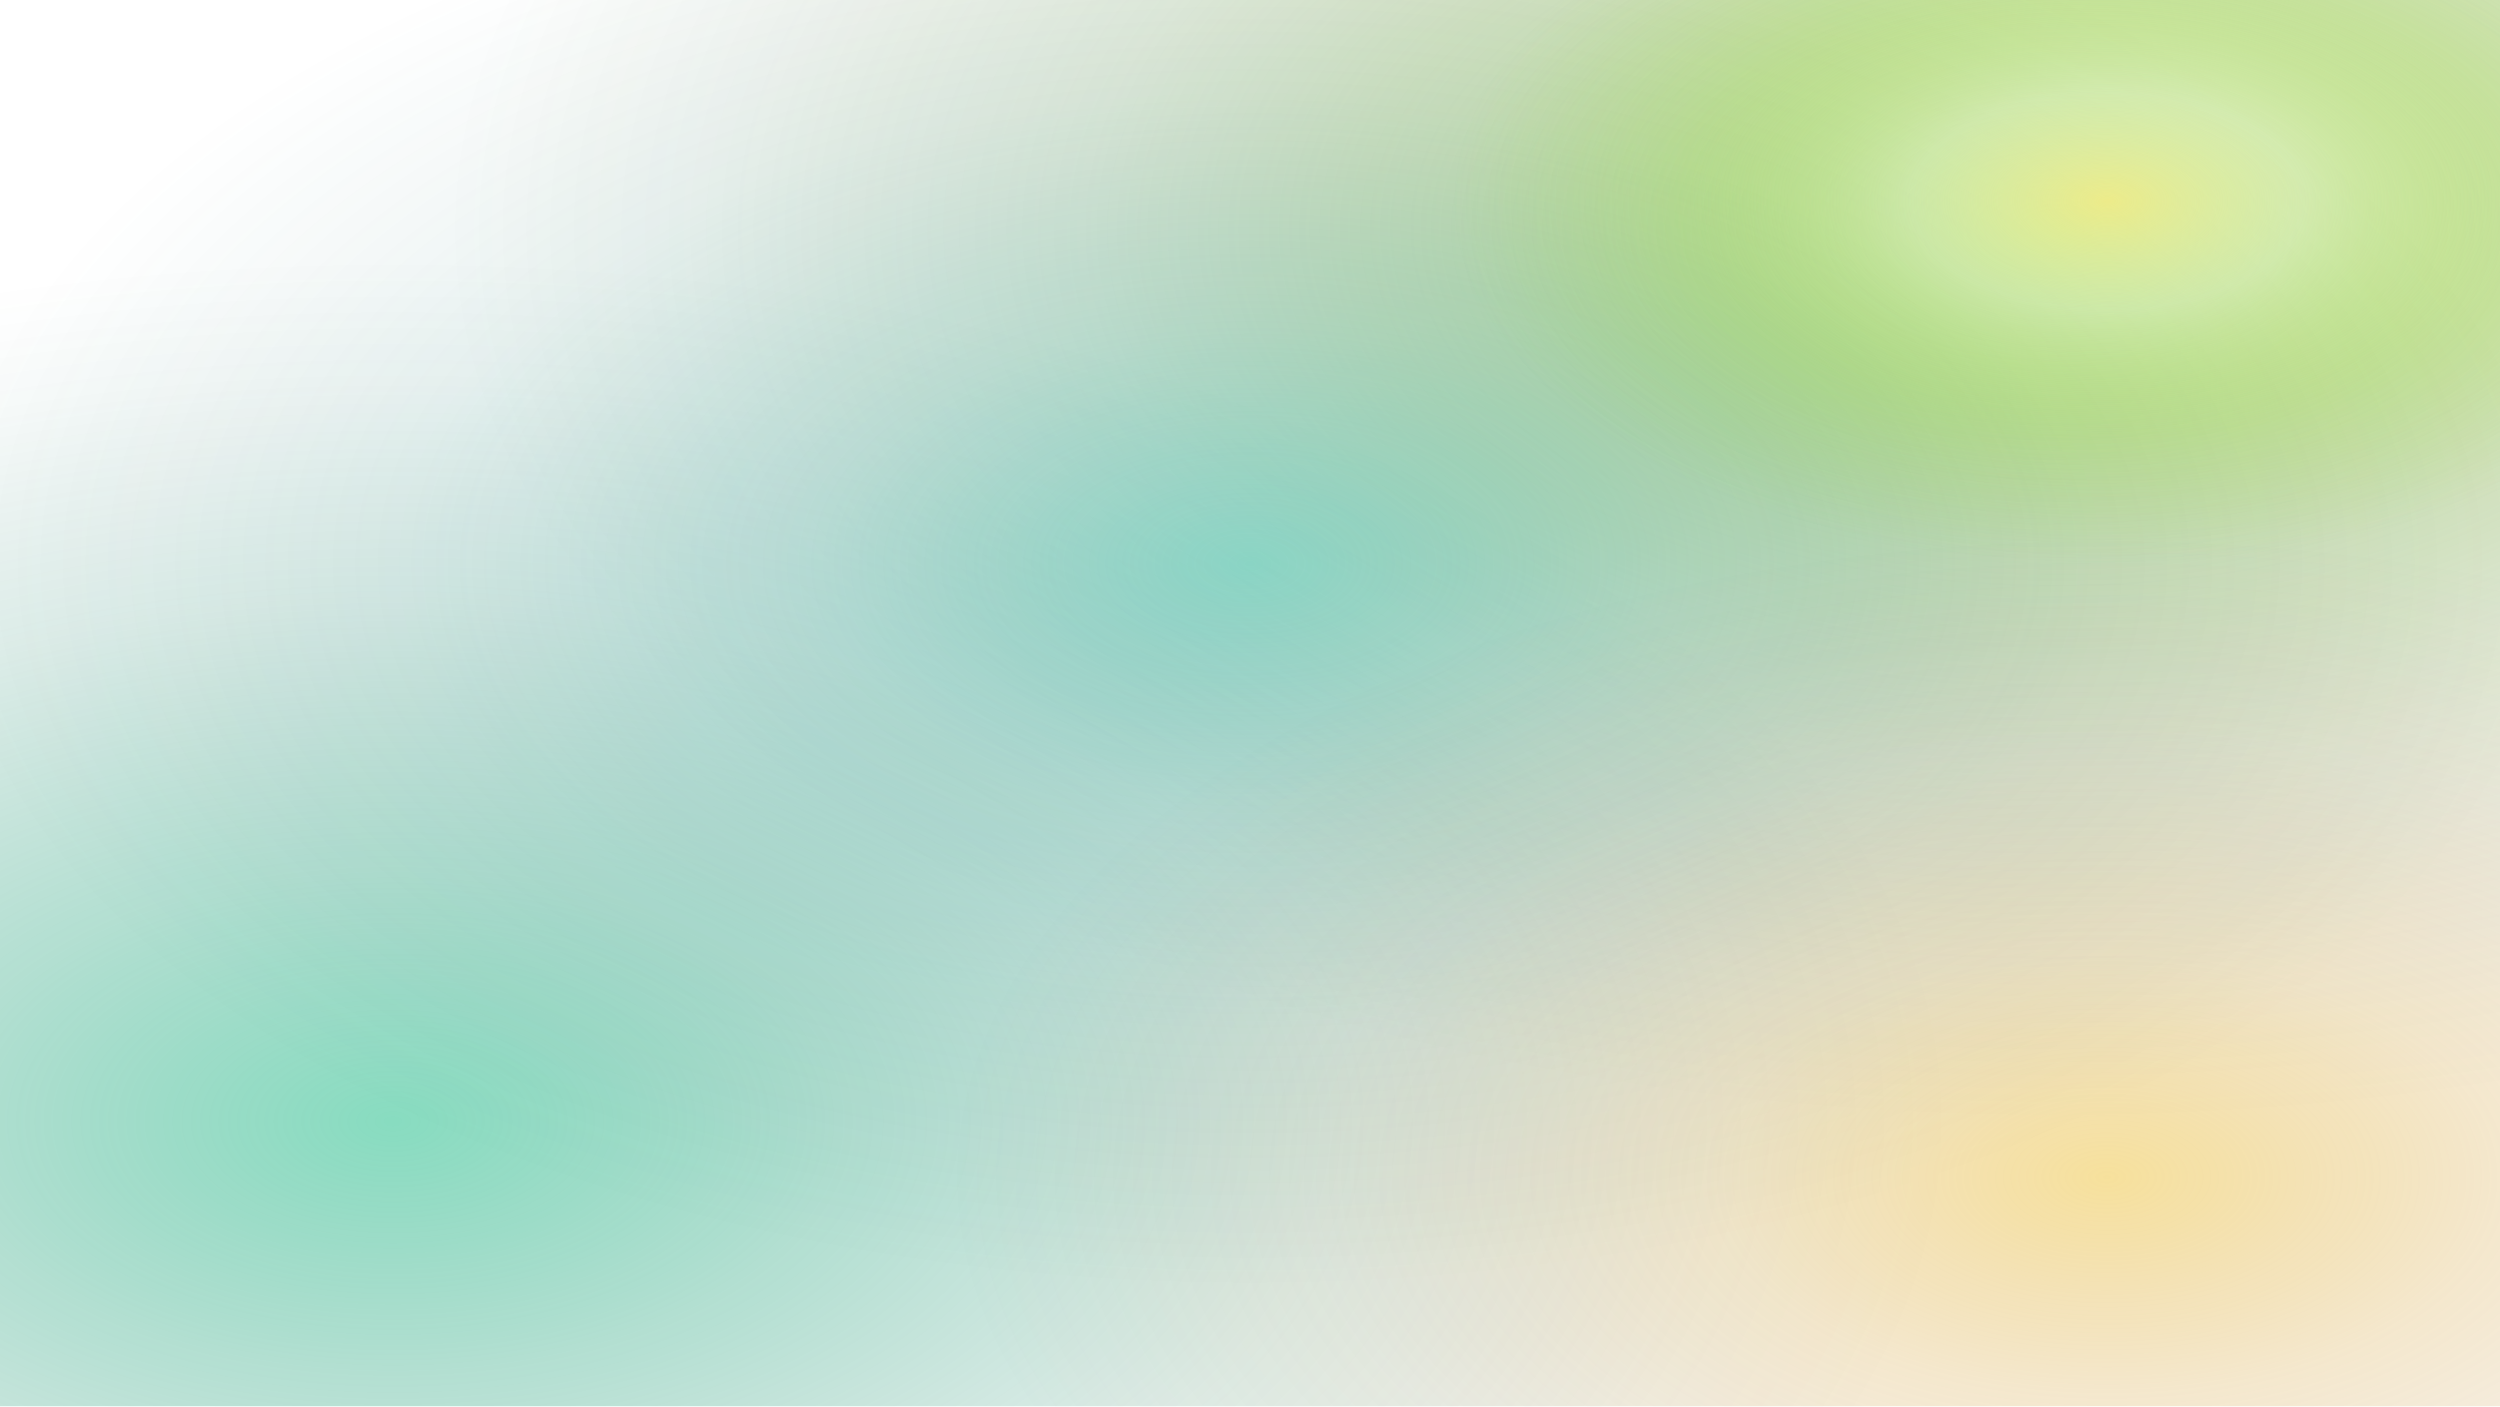
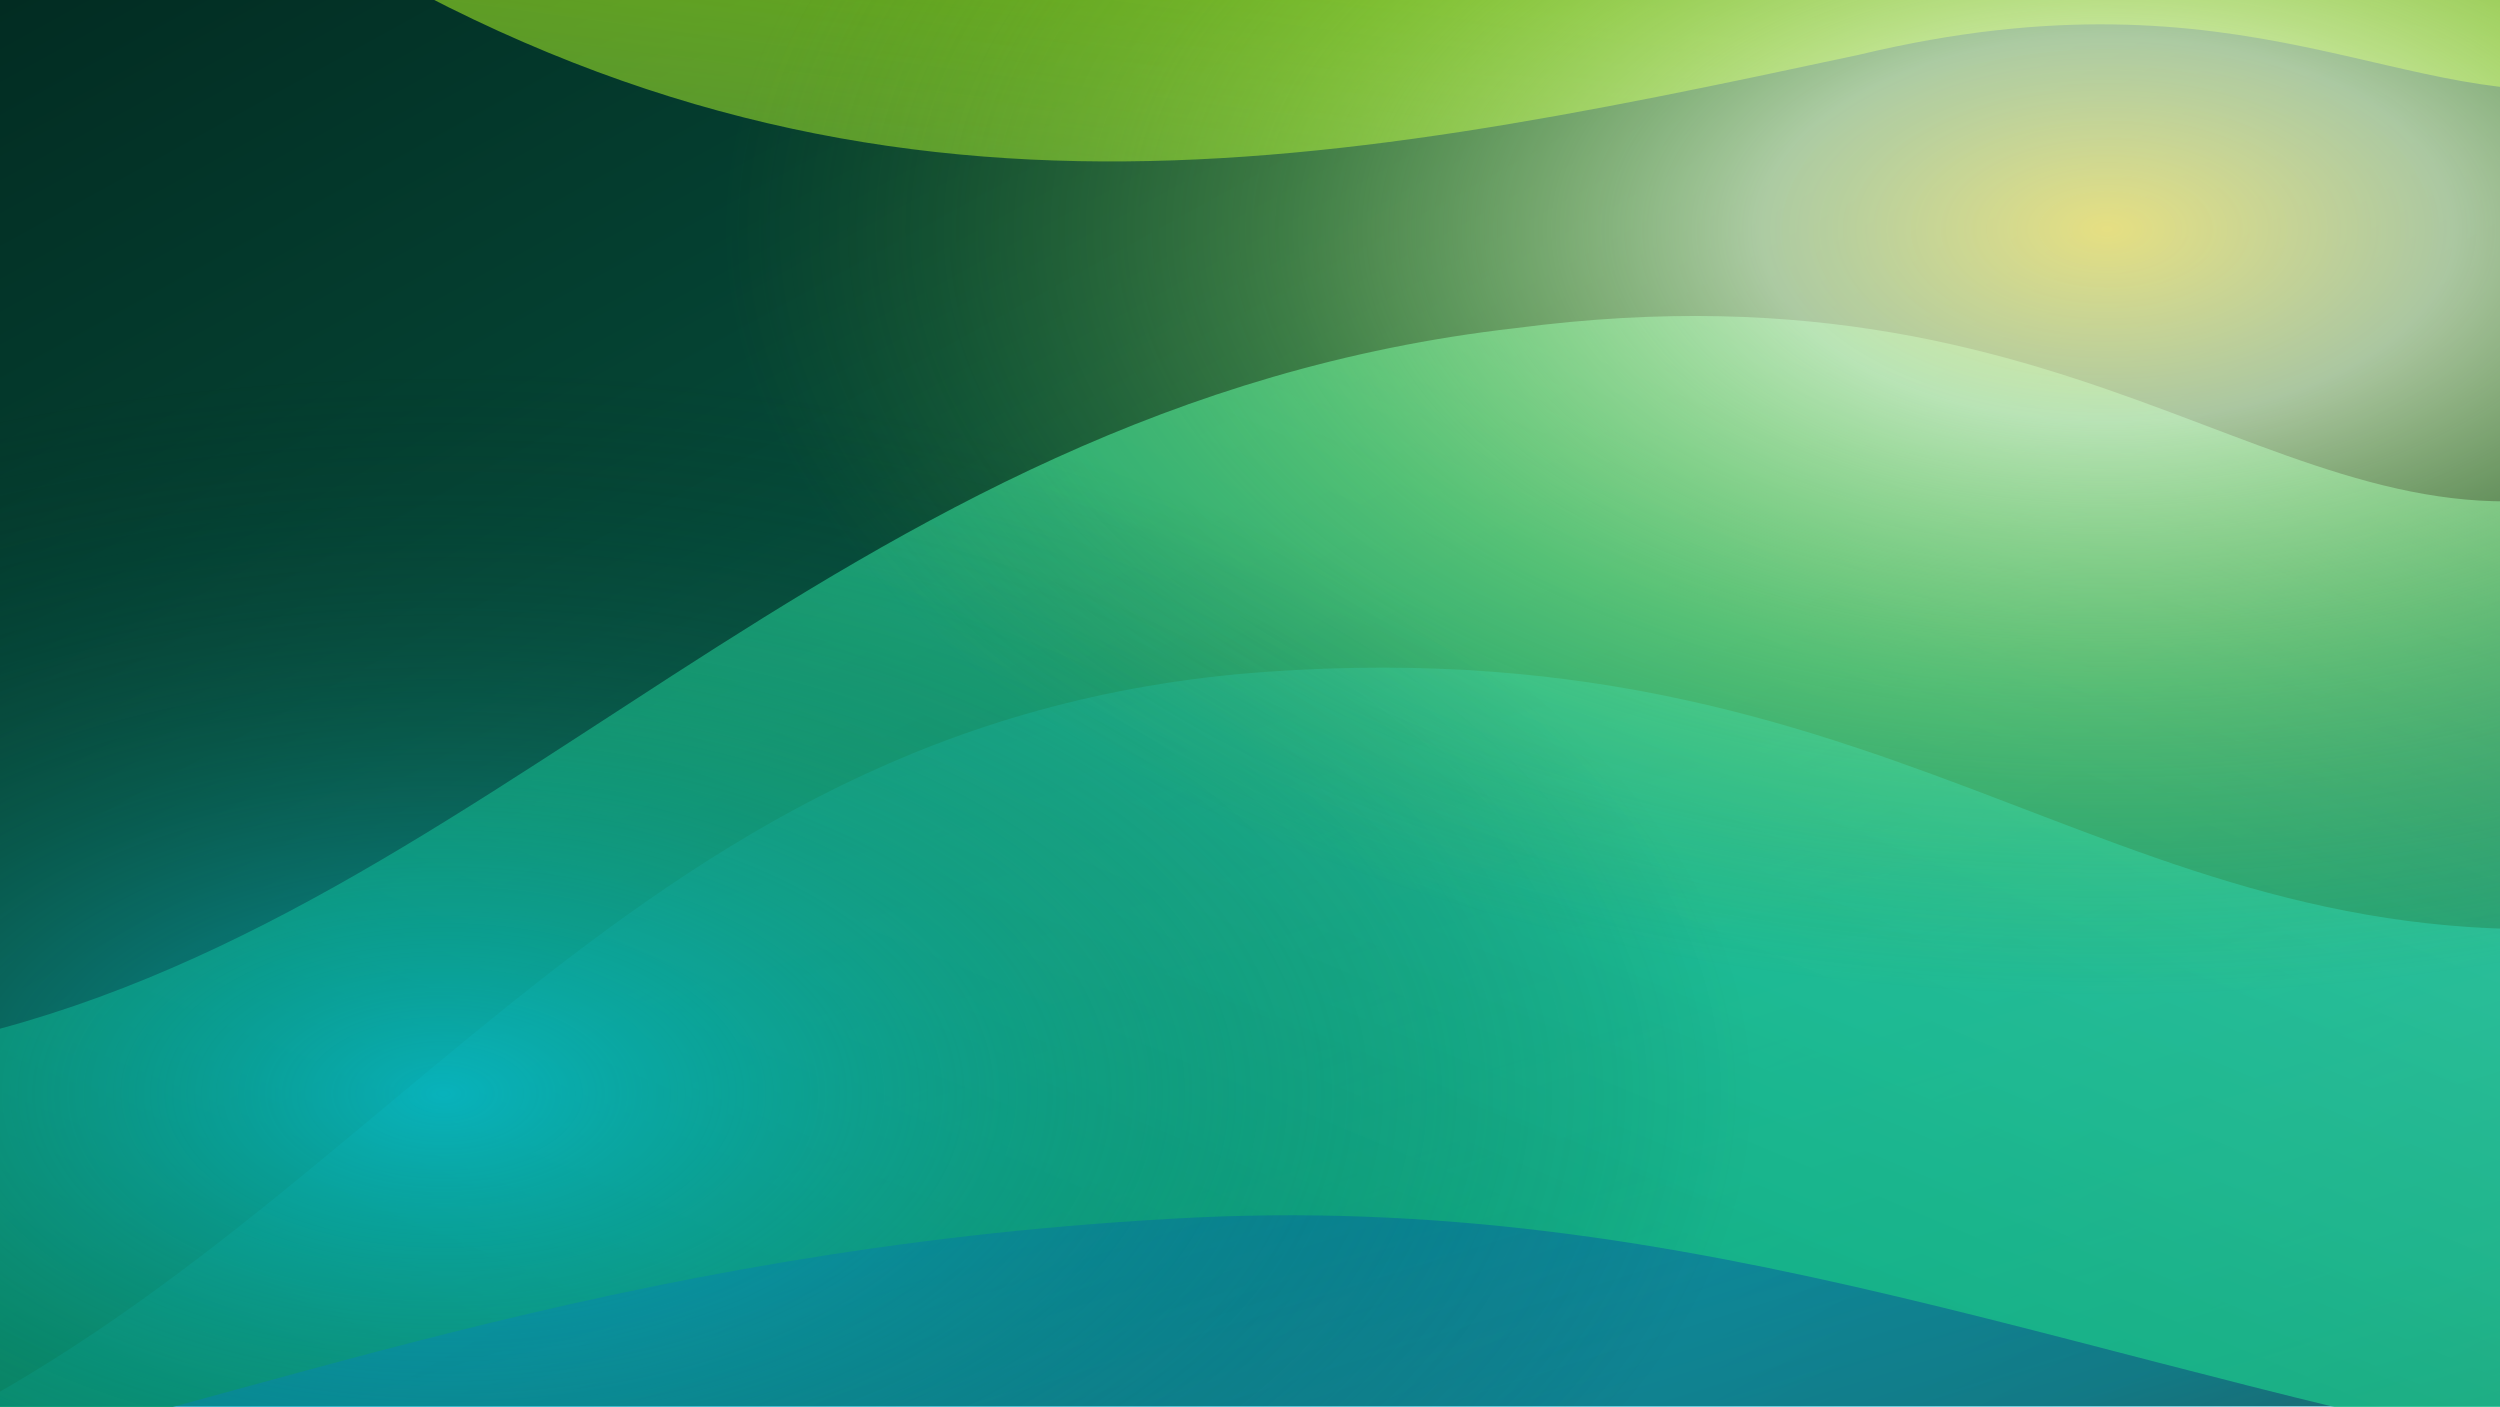
<svg xmlns="http://www.w3.org/2000/svg" viewBox="0 0 1600 900" width="1600" height="900">
  <defs>
-     <radialGradient id="forest-sunbeam" cx="82%" cy="16%" r="64%">
-       <stop offset="0%" stop-color="#84cc16" stop-opacity="0.54" />
-       <stop offset="28%" stop-color="#65a30d" stop-opacity="0.34" />
-       <stop offset="60%" stop-color="#4d7c0f" stop-opacity="0.14" />
-       <stop offset="85%" stop-color="#3f6212" stop-opacity="0.04" />
-       <stop offset="100%" stop-color="#3f6212" stop-opacity="0" />
+     <linearGradient id="f-base" x1="0%" y1="0%" x2="100%" y2="100%">
+       <stop offset="0%" stop-color="#022c22" />
+       <stop offset="40%" stop-color="#064e3b" />
+       <stop offset="75%" stop-color="#042f2e" />
+       <stop offset="100%" stop-color="#011814" />
+     </linearGradient>
+     <linearGradient id="f-ribbon-emerald" x1="0%" y1="100%" x2="100%" y2="0%">
+       <stop offset="0%" stop-color="#059669" stop-opacity="0.85" />
+       <stop offset="35%" stop-color="#10b981" stop-opacity="0.80" />
+       <stop offset="70%" stop-color="#34d399" stop-opacity="0.72" />
+       <stop offset="100%" stop-color="#6ee7b7" stop-opacity="0.55" />
+     </linearGradient>
+     <linearGradient id="f-ribbon-teal" x1="0%" y1="0%" x2="100%" y2="100%">
+       <stop offset="0%" stop-color="#0e7490" stop-opacity="0.85" />
+       <stop offset="50%" stop-color="#06b6d4" stop-opacity="0.70" />
+       <stop offset="80%" stop-color="#22d3ee" stop-opacity="0.50" />
+       <stop offset="100%" stop-color="#67e8f9" stop-opacity="0.25" />
+     </linearGradient>
+     <linearGradient id="f-ribbon-canopy" x1="100%" y1="0%" x2="0%" y2="100%">
+       <stop offset="0%" stop-color="#65a30d" stop-opacity="0.88" />
+       <stop offset="50%" stop-color="#84cc16" stop-opacity="0.75" />
+       <stop offset="100%" stop-color="#a3e635" stop-opacity="0.50" />
+     </linearGradient>
+     <radialGradient id="f-glow-sun" cx="84%" cy="16%" r="55%">
+       <stop offset="0%" stop-color="#fef08a" stop-opacity="0.90" />
+       <stop offset="25%" stop-color="#ecfccb" stop-opacity="0.72" />
+       <stop offset="60%" stop-color="#bef264" stop-opacity="0.30" />
+       <stop offset="100%" stop-color="#65a30d" stop-opacity="0" />
    </radialGradient>
-     <radialGradient id="forest-pine-emerald" cx="16%" cy="80%" r="62%">
-       <stop offset="0%" stop-color="#10b981" stop-opacity="0.50" />
-       <stop offset="30%" stop-color="#059669" stop-opacity="0.30" />
-       <stop offset="62%" stop-color="#047857" stop-opacity="0.12" />
-       <stop offset="86%" stop-color="#065f46" stop-opacity="0.03" />
-       <stop offset="100%" stop-color="#065f46" stop-opacity="0" />
-     </radialGradient>
-     <radialGradient id="forest-eucalyptus" cx="50%" cy="40%" r="52%">
-       <stop offset="0%" stop-color="#14b8a6" stop-opacity="0.42" />
-       <stop offset="32%" stop-color="#0d9488" stop-opacity="0.22" />
-       <stop offset="65%" stop-color="#0f766e" stop-opacity="0.08" />
-       <stop offset="100%" stop-color="#115e59" stop-opacity="0" />
-     </radialGradient>
-     <radialGradient id="forest-solar-core" cx="84%" cy="14%" r="26%">
-       <stop offset="0%" stop-color="#fef08a" stop-opacity="0.75" />
-       <stop offset="30%" stop-color="#ecfccb" stop-opacity="0.42" />
-       <stop offset="65%" stop-color="#a3e635" stop-opacity="0.16" />
-       <stop offset="100%" stop-color="#84cc16" stop-opacity="0" />
-     </radialGradient>
-     <radialGradient id="forest-amber-mist" cx="84%" cy="84%" r="46%">
-       <stop offset="0%" stop-color="#eab308" stop-opacity="0.40" />
-       <stop offset="34%" stop-color="#ca8a04" stop-opacity="0.20" />
-       <stop offset="70%" stop-color="#a16207" stop-opacity="0.07" />
-       <stop offset="100%" stop-color="#854d0e" stop-opacity="0" />
+     <radialGradient id="f-glow-teal" cx="18%" cy="78%" r="52%">
+       <stop offset="0%" stop-color="#06b6d4" stop-opacity="0.70" />
+       <stop offset="50%" stop-color="#0f766e" stop-opacity="0.35" />
+       <stop offset="100%" stop-color="#022c22" stop-opacity="0" />
    </radialGradient>
  </defs>
-   <rect width="1600" height="900" fill="url(#forest-sunbeam)" />
-   <rect width="1600" height="900" fill="url(#forest-pine-emerald)" />
-   <rect width="1600" height="900" fill="url(#forest-eucalyptus)" />
-   <rect width="1600" height="900" fill="url(#forest-amber-mist)" />
-   <rect width="1600" height="900" fill="url(#forest-solar-core)" />
+   <rect width="1600" height="900" fill="url(#f-base)" />
+   <path d="M-100 940 C240 800 390 460 810 430 C1230 400 1360 630 1700 590 L1700 1000 L-100 1000 Z" fill="url(#f-ribbon-teal)" />
+   <path d="M-50 670 C310 600 530 260 970 210 C1350 160 1470 370 1680 310 L1680 940 C1340 880 1090 760 750 780 C390 800 150 900 -50 940 Z" fill="url(#f-ribbon-emerald)" />
+   <path d="M190 -50 C540 170 840 110 1190 35 C1440 -25 1540 75 1670 55 L1670 -100 L190 -100 Z" fill="url(#f-ribbon-canopy)" />
+   <rect width="1600" height="900" fill="url(#f-glow-teal)" />
+   <rect width="1600" height="900" fill="url(#f-glow-sun)" />
</svg>
